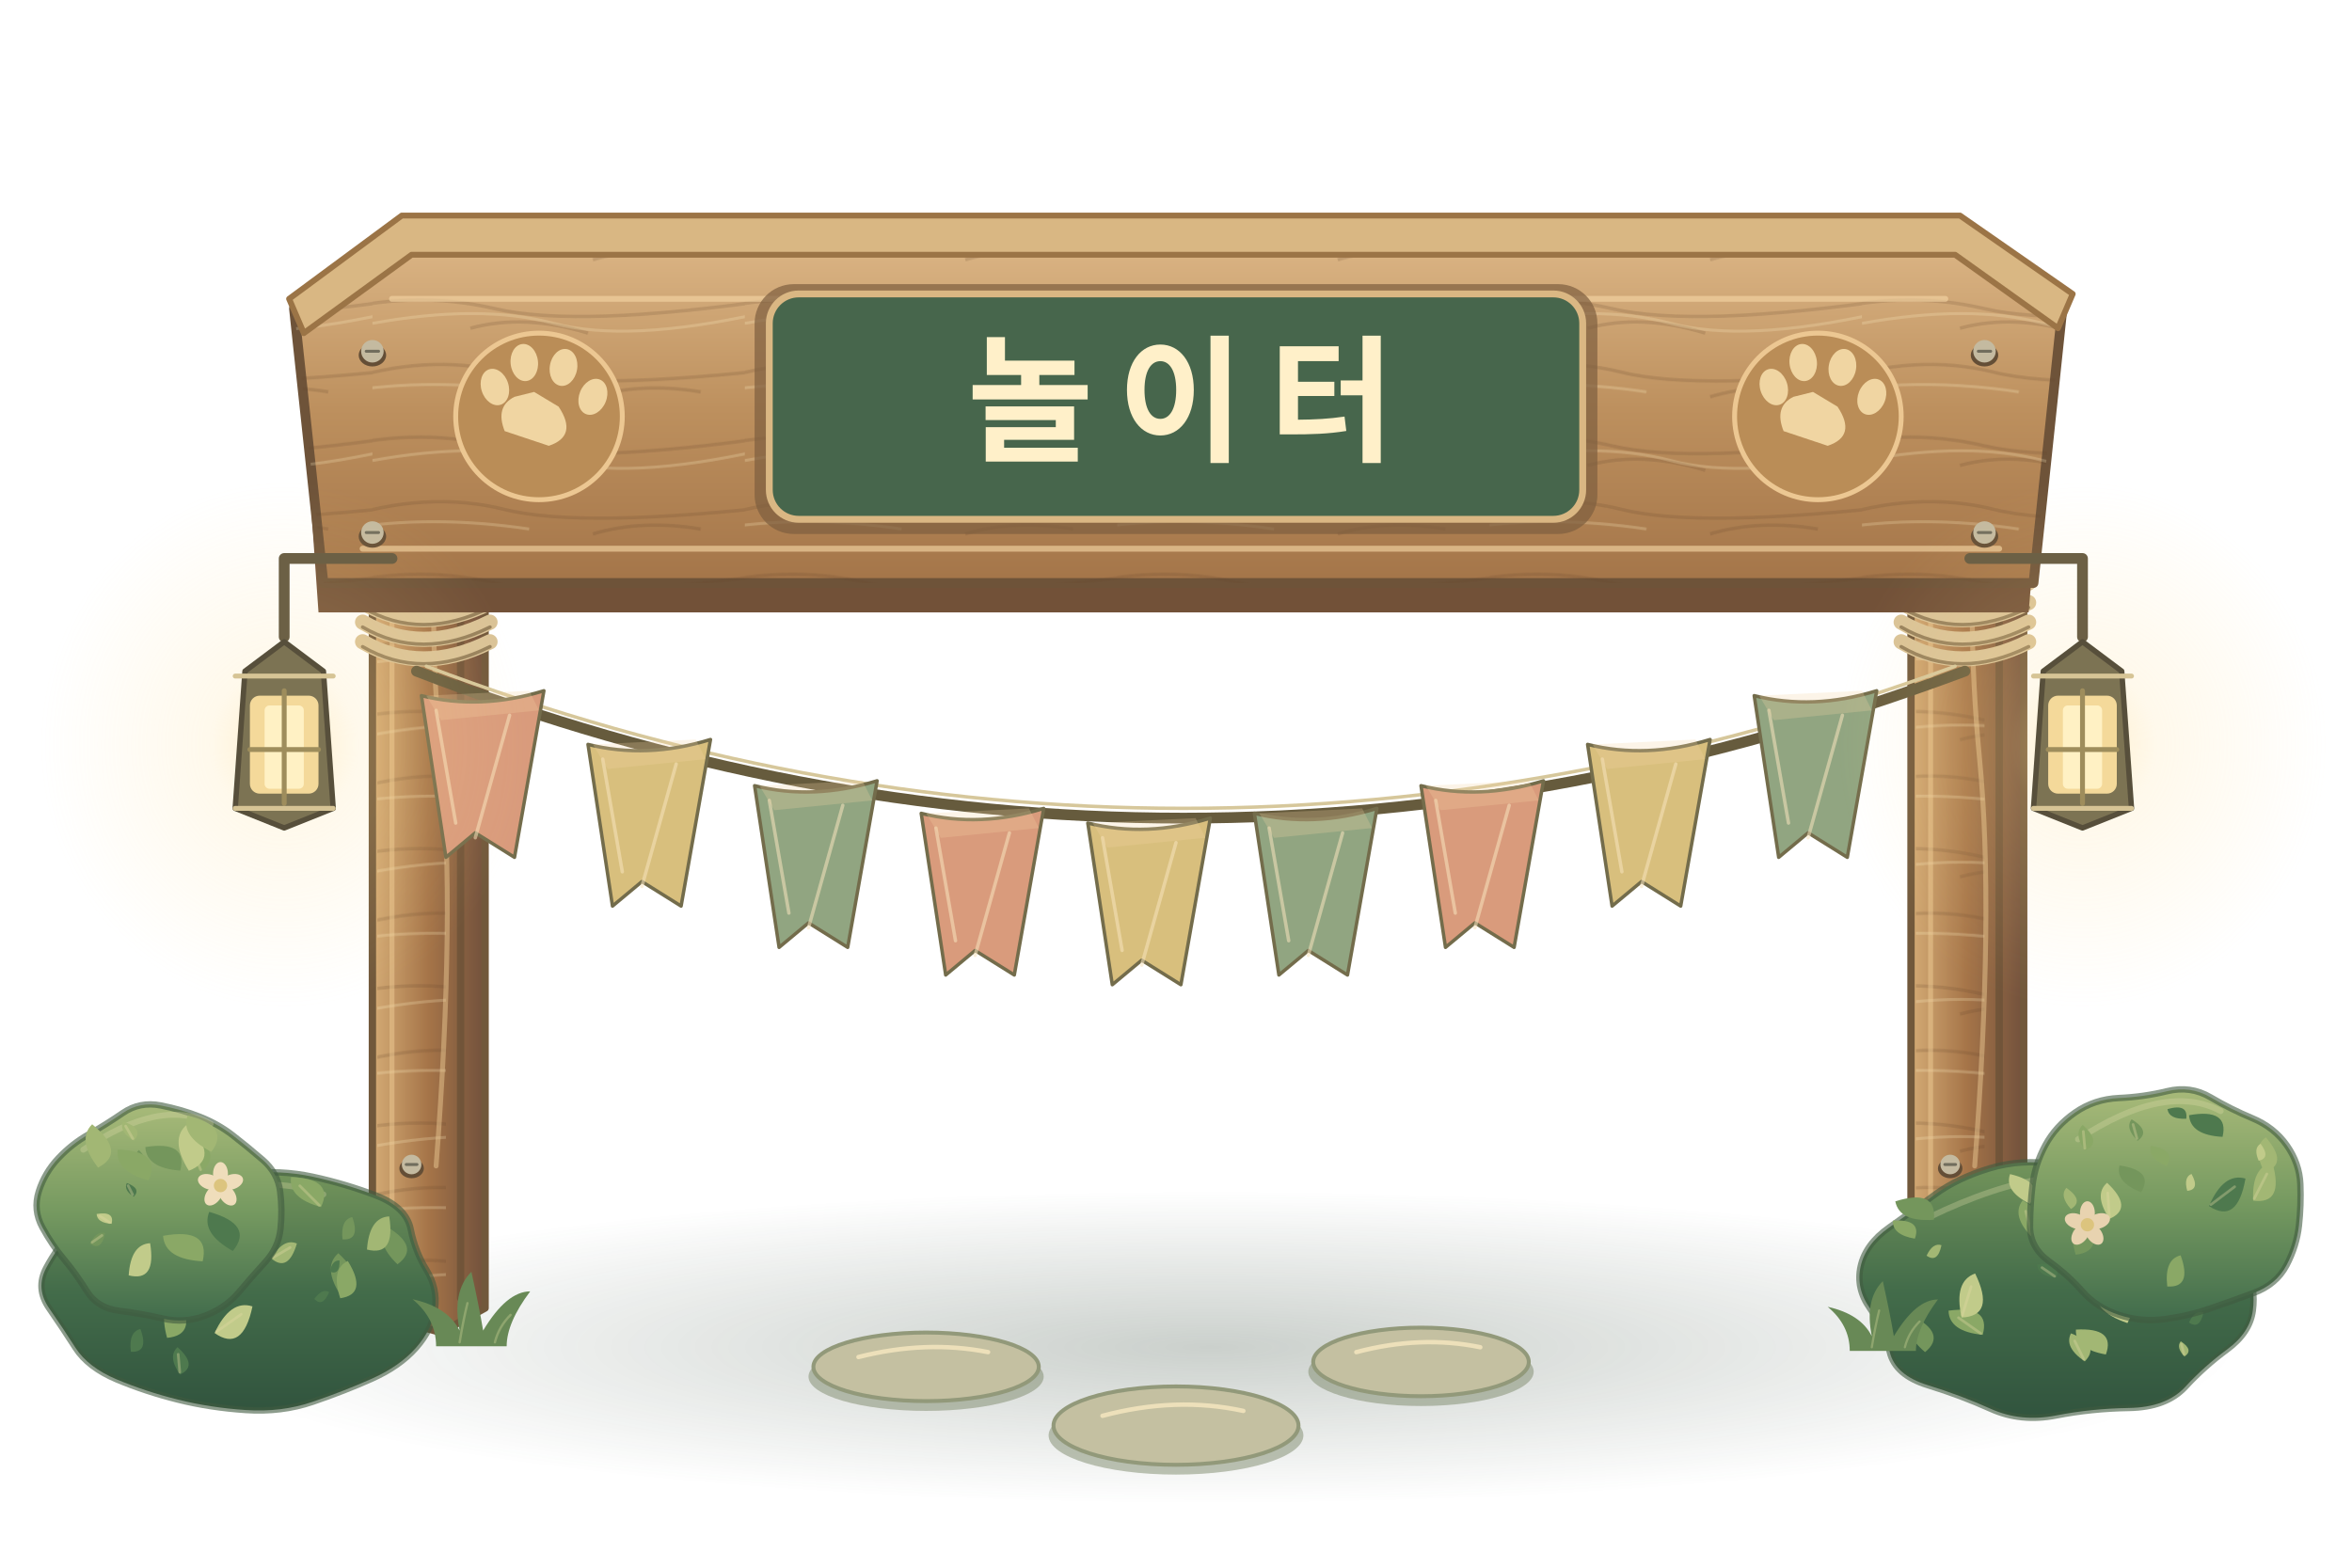
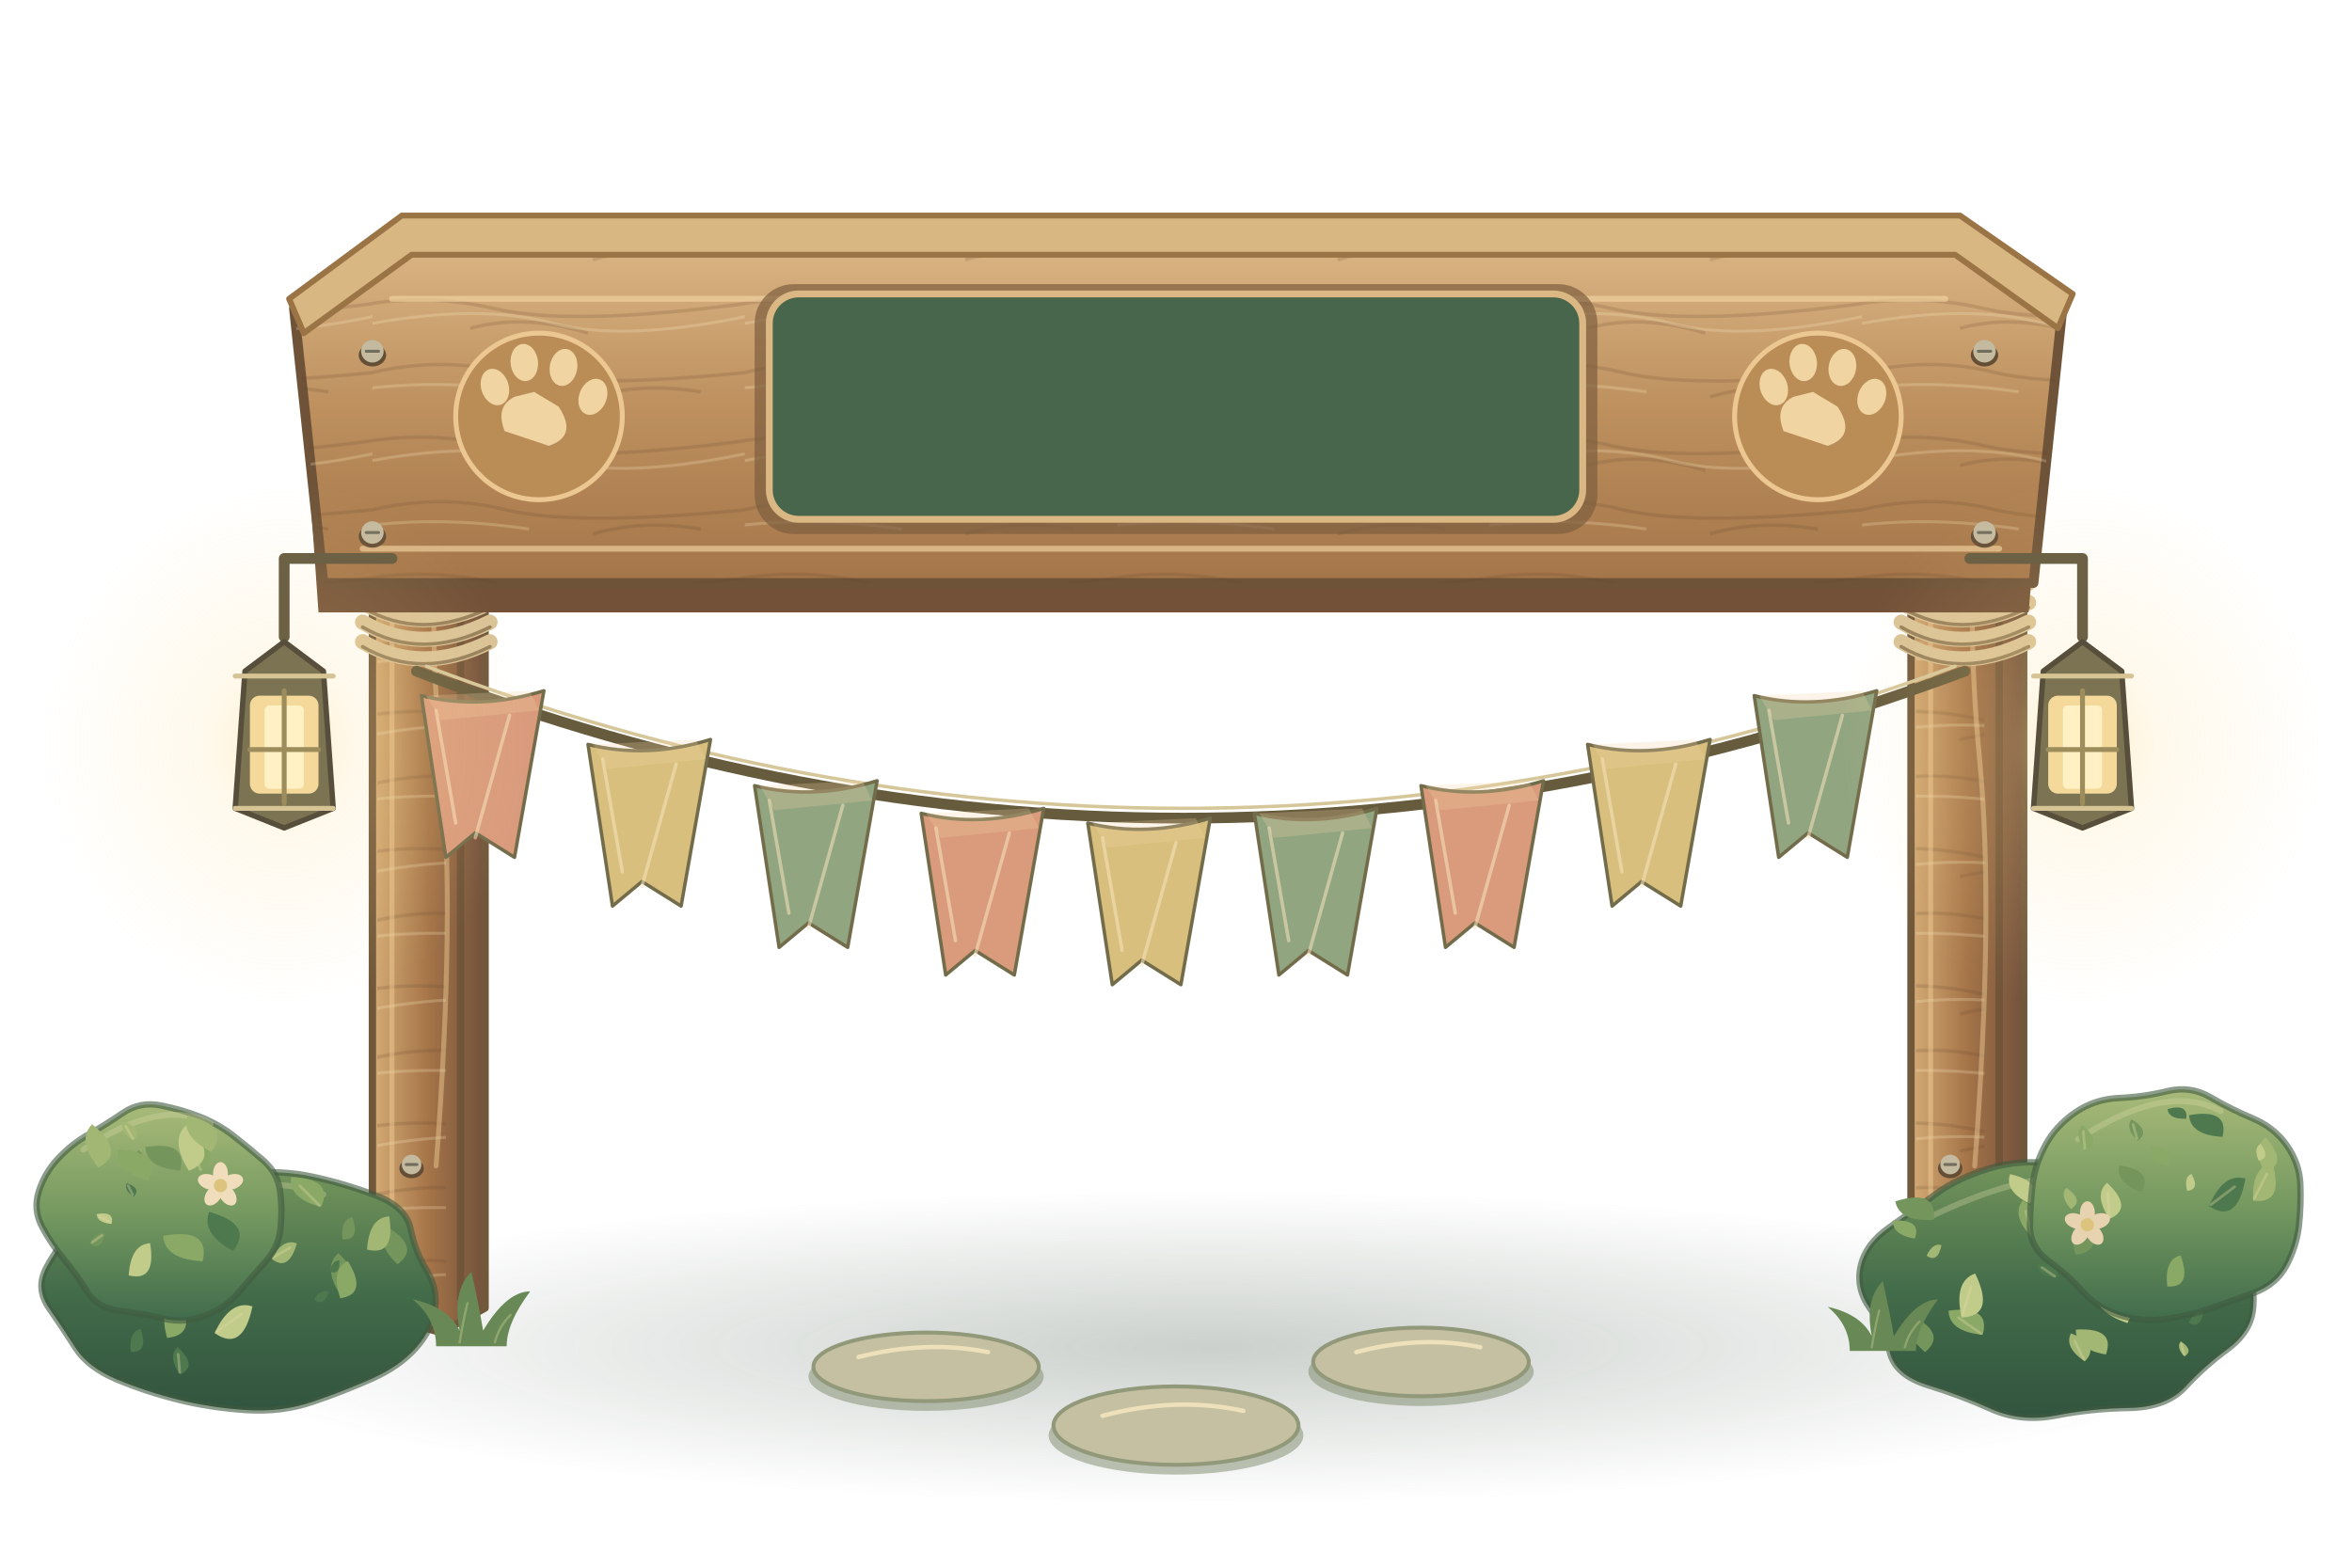
<svg xmlns="http://www.w3.org/2000/svg" width="480" height="320" viewBox="0 0 480 320" role="img" aria-labelledby="title">
  <defs>
    <linearGradient id="bark" x2="100%" y2="0%">
      <stop offset="0" stop-color="#d4ab75" />
      <stop offset="0.5" stop-color="#a57448" />
      <stop offset="1" stop-color="#72513c" />
    </linearGradient>
    <linearGradient id="wood" x2="0%" y2="100%">
      <stop offset="0" stop-color="#dcb686" />
      <stop offset="0.5" stop-color="#bd905e" />
      <stop offset="1" stop-color="#a47549" />
    </linearGradient>
    <linearGradient id="woodTop" x2="100%" y2="100%">
      <stop offset="0" stop-color="#ebd0a4" />
      <stop offset="1" stop-color="#c49b69" />
    </linearGradient>
    <linearGradient id="woodSide" x2="100%" y2="100%">
      <stop offset="0" stop-color="#ab8053" />
      <stop offset="1" stop-color="#79583d" />
    </linearGradient>
    <linearGradient id="leaf" x2="0%" y2="100%">
      <stop offset="0" stop-color="#a8ba79" />
      <stop offset="0.5" stop-color="#759960" />
      <stop offset="1" stop-color="#416c4c" />
    </linearGradient>
    <linearGradient id="leafDark" x2="0%" y2="100%">
      <stop offset="0" stop-color="#73945b" />
      <stop offset="0.5" stop-color="#436c4a" />
      <stop offset="1" stop-color="#31543e" />
    </linearGradient>
    <linearGradient id="leafLight" x2="0%" y2="100%">
      <stop offset="0" stop-color="#c5cd8b" />
      <stop offset="0.5" stop-color="#92ac69" />
      <stop offset="1" stop-color="#628753" />
    </linearGradient>
    <radialGradient id="shadow">
      <stop stop-color="#263c2b" stop-opacity=".24" />
      <stop offset="1" stop-color="#263c2b" stop-opacity="0" />
    </radialGradient>
    <radialGradient id="lampGlow">
      <stop stop-color="#ffdd92" stop-opacity=".48" />
      <stop offset=".3" stop-color="#ffdd92" stop-opacity=".18" />
      <stop offset="1" stop-color="#ffdd92" stop-opacity="0" />
    </radialGradient>
    <pattern id="grain" width="76" height="28" patternUnits="userSpaceOnUse">
      <path d="M-10 8Q8 3 25 7T83 5M-7 22Q11 16 27 20T86 19M20 11Q31 8 44 12M45 25Q55 22 67 24" fill="none" stroke="#65472f" stroke-opacity=".19" stroke-width=".7" />
      <path d="M0 10Q22 6 37 10T79 8M-6 24Q12 21 32 24" fill="none" stroke="#fff0c4" stroke-opacity=".23" stroke-width=".6" />
    </pattern>
  </defs>
  <g stroke-linejoin="round" stroke-linecap="round">
    <ellipse cx="247" cy="275" rx="213" ry="32" fill="url(#shadow)" />
    <path d="M76 63L92 59 99 65V267L90 272 76 268Z" fill="url(#bark)" stroke="#71583b" stroke-width="1.5" />
    <rect x="77" y="65" width="14" height="198" rx="0" fill="url(#grain)" />
    <path d="M80 74v175M90 97q-3 27 0 58t-1 83" fill="none" stroke="#f2d19a" stroke-width="1" stroke-linecap="round" stroke-linejoin="round" opacity=".45" />
    <path d="M94 67v198" fill="none" stroke="#624d34" stroke-width="1.5" stroke-linecap="round" stroke-linejoin="round" opacity=".6" />
    <path d="M74 115q12 7 26 0" fill="none" stroke="#dac397" stroke-width="3.1" stroke-linecap="round" stroke-linejoin="round" />
    <path d="M74 116q12 7 26 0" fill="none" stroke="#97815c" stroke-width="0.7" stroke-linecap="round" stroke-linejoin="round" />
    <path d="M74 119q12 7 26 0" fill="none" stroke="#dac397" stroke-width="3.1" stroke-linecap="round" stroke-linejoin="round" />
    <path d="M74 120q12 7 26 0" fill="none" stroke="#97815c" stroke-width="0.7" stroke-linecap="round" stroke-linejoin="round" />
    <path d="M74 123q12 7 26 0" fill="none" stroke="#dac397" stroke-width="3.1" stroke-linecap="round" stroke-linejoin="round" />
    <path d="M74 124q12 7 26 0" fill="none" stroke="#97815c" stroke-width="0.7" stroke-linecap="round" stroke-linejoin="round" />
    <path d="M74 127q12 7 26 0" fill="none" stroke="#dac397" stroke-width="3.1" stroke-linecap="round" stroke-linejoin="round" />
    <path d="M74 128q12 7 26 0" fill="none" stroke="#97815c" stroke-width="0.7" stroke-linecap="round" stroke-linejoin="round" />
    <path d="M74 131q12 7 26 0" fill="none" stroke="#dac397" stroke-width="3.1" stroke-linecap="round" stroke-linejoin="round" />
    <path d="M74 132q12 7 26 0" fill="none" stroke="#97815c" stroke-width="0.7" stroke-linecap="round" stroke-linejoin="round" />
    <ellipse cx="84" cy="86.5" rx="2.5" ry="2" fill="#644e36" />
    <ellipse cx="84" cy="85.7" rx="2" ry="2" fill="#c4baa0" />
    <path d="M82.9 85.7h2.2" fill="none" stroke="#716d5d" stroke-width="0.6" stroke-linecap="round" stroke-linejoin="round" />
    <ellipse cx="84" cy="238.5" rx="2.5" ry="2" fill="#644e36" />
    <ellipse cx="84" cy="237.7" rx="2" ry="2" fill="#c4baa0" />
    <path d="M82.9 237.7h2.2" fill="none" stroke="#716d5d" stroke-width="0.6" stroke-linecap="round" stroke-linejoin="round" />
    <path d="M390 63L406 59 413 65V267L404 272 390 268Z" fill="url(#bark)" stroke="#71583b" stroke-width="1.5" />
    <rect x="391" y="65" width="14" height="198" rx="0" fill="url(#grain)" />
    <path d="M394 74v175M404 97q-3 27 0 58t-1 83" fill="none" stroke="#f2d19a" stroke-width="1" stroke-linecap="round" stroke-linejoin="round" opacity=".45" />
    <path d="M408 67v198" fill="none" stroke="#624d34" stroke-width="1.5" stroke-linecap="round" stroke-linejoin="round" opacity=".6" />
    <path d="M388 115q12 7 26 0" fill="none" stroke="#dac397" stroke-width="3.1" stroke-linecap="round" stroke-linejoin="round" />
    <path d="M388 116q12 7 26 0" fill="none" stroke="#97815c" stroke-width="0.7" stroke-linecap="round" stroke-linejoin="round" />
    <path d="M388 119q12 7 26 0" fill="none" stroke="#dac397" stroke-width="3.1" stroke-linecap="round" stroke-linejoin="round" />
    <path d="M388 120q12 7 26 0" fill="none" stroke="#97815c" stroke-width="0.7" stroke-linecap="round" stroke-linejoin="round" />
    <path d="M388 123q12 7 26 0" fill="none" stroke="#dac397" stroke-width="3.1" stroke-linecap="round" stroke-linejoin="round" />
    <path d="M388 124q12 7 26 0" fill="none" stroke="#97815c" stroke-width="0.7" stroke-linecap="round" stroke-linejoin="round" />
    <path d="M388 127q12 7 26 0" fill="none" stroke="#dac397" stroke-width="3.1" stroke-linecap="round" stroke-linejoin="round" />
    <path d="M388 128q12 7 26 0" fill="none" stroke="#97815c" stroke-width="0.7" stroke-linecap="round" stroke-linejoin="round" />
    <path d="M388 131q12 7 26 0" fill="none" stroke="#dac397" stroke-width="3.1" stroke-linecap="round" stroke-linejoin="round" />
    <path d="M388 132q12 7 26 0" fill="none" stroke="#97815c" stroke-width="0.7" stroke-linecap="round" stroke-linejoin="round" />
    <ellipse cx="398" cy="86.5" rx="2.5" ry="2" fill="#644e36" />
    <ellipse cx="398" cy="85.7" rx="2" ry="2" fill="#c4baa0" />
    <path d="M396.9 85.7h2.2" fill="none" stroke="#716d5d" stroke-width="0.6" stroke-linecap="round" stroke-linejoin="round" />
    <ellipse cx="398" cy="238.5" rx="2.5" ry="2" fill="#644e36" />
    <ellipse cx="398" cy="237.7" rx="2" ry="2" fill="#c4baa0" />
    <path d="M396.9 237.7h2.2" fill="none" stroke="#716d5d" stroke-width="0.6" stroke-linecap="round" stroke-linejoin="round" />
    <path d="M61 68L83 53 398 53 419 66 414 125 65 125Z" fill="#725138" />
    <path d="M60 63L84 48 399 48 421 62 415 119 66 119Z" fill="url(#wood)" stroke="#6e5339" stroke-width="2" />
    <path d="M60 63L84 48 399 48 421 62 415 119 66 119Z" fill="url(#grain)" />
    <path d="M59 61L82 44 400 44 423 60 420 67 399 52 84 52 62 68Z" fill="#d9b783" stroke="#9b7446" stroke-width="1.2" />
    <path d="M74 112h334M80 61h317" fill="none" stroke="#f2d3a1" stroke-width="1.2" stroke-linecap="round" stroke-linejoin="round" opacity=".65" />
    <rect x="154" y="58" width="172" height="51" rx="8" fill="#7d5e3e" opacity=".7" />
    <rect x="157" y="60" width="166" height="46" rx="6" fill="#47664c" stroke="#dab783" stroke-width="1.4" />
-     <text x="241" y="92" text-anchor="middle" font-family="Malgun Gothic,Apple SD Gothic Neo,sans-serif" font-size="28" font-weight="700" letter-spacing="5" fill="#fff0c9">놀이터</text>
    <ellipse cx="110" cy="85" rx="17" ry="17" fill="#ba8d57" stroke="#ecc792" stroke-width="1" />
    <path d="M103 88q-2-5 2-7l4-1 5 3q4 6-2 8Z" fill="#f0d5a2" />
    <ellipse cx="101" cy="79" rx="2.8" ry="3.8" fill="#f0d5a2" transform="rotate(-18 101 79)" />
    <ellipse cx="107" cy="74" rx="2.8" ry="3.8" fill="#f0d5a2" transform="rotate(-6 107 74)" />
    <ellipse cx="115" cy="75" rx="2.8" ry="3.8" fill="#f0d5a2" transform="rotate(10 115 75)" />
    <ellipse cx="121" cy="81" rx="2.8" ry="3.8" fill="#f0d5a2" transform="rotate(22 121 81)" />
    <ellipse cx="371" cy="85" rx="17" ry="17" fill="#ba8d57" stroke="#ecc792" stroke-width="1" />
    <path d="M364 88q-2-5 2-7l4-1 5 3q4 6-2 8Z" fill="#f0d5a2" />
    <ellipse cx="362" cy="79" rx="2.8" ry="3.8" fill="#f0d5a2" transform="rotate(-18 362 79)" />
    <ellipse cx="368" cy="74" rx="2.8" ry="3.8" fill="#f0d5a2" transform="rotate(-6 368 74)" />
    <ellipse cx="376" cy="75" rx="2.8" ry="3.8" fill="#f0d5a2" transform="rotate(10 376 75)" />
    <ellipse cx="382" cy="81" rx="2.8" ry="3.8" fill="#f0d5a2" transform="rotate(22 382 81)" />
    <ellipse cx="76" cy="72.5" rx="2.8" ry="2.3" fill="#644e36" />
    <ellipse cx="76" cy="71.7" rx="2.3" ry="2.3" fill="#c4baa0" />
    <path d="M74.735 71.7h2.53" fill="none" stroke="#716d5d" stroke-width="0.6" stroke-linecap="round" stroke-linejoin="round" />
    <ellipse cx="405" cy="72.5" rx="2.8" ry="2.3" fill="#644e36" />
    <ellipse cx="405" cy="71.7" rx="2.3" ry="2.3" fill="#c4baa0" />
    <path d="M403.735 71.7h2.53" fill="none" stroke="#716d5d" stroke-width="0.6" stroke-linecap="round" stroke-linejoin="round" />
    <ellipse cx="76" cy="109.5" rx="2.8" ry="2.3" fill="#644e36" />
    <ellipse cx="76" cy="108.7" rx="2.3" ry="2.3" fill="#c4baa0" />
    <path d="M74.735 108.7h2.53" fill="none" stroke="#716d5d" stroke-width="0.6" stroke-linecap="round" stroke-linejoin="round" />
    <ellipse cx="405" cy="109.5" rx="2.8" ry="2.3" fill="#644e36" />
    <ellipse cx="405" cy="108.7" rx="2.3" ry="2.3" fill="#c4baa0" />
    <path d="M403.735 108.7h2.53" fill="none" stroke="#716d5d" stroke-width="0.6" stroke-linecap="round" stroke-linejoin="round" />
    <path d="M85 137Q240 197 401 137" fill="none" stroke="#665b3d" stroke-width="2.2" stroke-linecap="round" stroke-linejoin="round" />
    <path d="M87 136Q240 194 399 136" fill="none" stroke="#d6c79b" stroke-width="0.7" stroke-linecap="round" stroke-linejoin="round" />
    <path d="M86 142q12 3 25-1l-6 34-8-5-6 5Z" fill="#d99b7c" stroke="#736c4b" stroke-width=".7" />
    <path d="M89 145l4 23m4 3 7-25" fill="none" stroke="#f7e4bd" stroke-width="0.7" stroke-linecap="round" stroke-linejoin="round" opacity=".55" />
    <path d="M87 142l3 5 20-2-2-4Z" fill="#f5d5a4" opacity=".25" />
    <path d="M120 151.95q12 3 25-1l-6 34-8-5-6 5Z" fill="#d8bf7d" stroke="#736c4b" stroke-width=".7" />
    <path d="M123 154.95l4 23m4 3 7-25" fill="none" stroke="#f7e4bd" stroke-width="0.7" stroke-linecap="round" stroke-linejoin="round" opacity=".55" />
    <path d="M121 151.95l3 5 20-2-2-4Z" fill="#f5d5a4" opacity=".25" />
    <path d="M154 160.38q12 3 25-1l-6 34-8-5-6 5Z" fill="#91a581" stroke="#736c4b" stroke-width=".7" />
    <path d="M157 163.38l4 23m4 3 7-25" fill="none" stroke="#f7e4bd" stroke-width="0.7" stroke-linecap="round" stroke-linejoin="round" opacity=".55" />
    <path d="M155 160.38l3 5 20-2-2-4Z" fill="#f5d5a4" opacity=".25" />
    <path d="M188 166.02q12 3 25-1l-6 34-8-5-6 5Z" fill="#d99b7c" stroke="#736c4b" stroke-width=".7" />
    <path d="M191 169.02l4 23m4 3 7-25" fill="none" stroke="#f7e4bd" stroke-width="0.7" stroke-linecap="round" stroke-linejoin="round" opacity=".55" />
    <path d="M189 166.02l3 5 20-2-2-4Z" fill="#f5d5a4" opacity=".25" />
    <path d="M222 168q12 3 25-1l-6 34-8-5-6 5Z" fill="#d8bf7d" stroke="#736c4b" stroke-width=".7" />
    <path d="M225 171l4 23m4 3 7-25" fill="none" stroke="#f7e4bd" stroke-width="0.7" stroke-linecap="round" stroke-linejoin="round" opacity=".55" />
    <path d="M223 168l3 5 20-2-2-4Z" fill="#f5d5a4" opacity=".25" />
    <path d="M256 166.02q12 3 25-1l-6 34-8-5-6 5Z" fill="#91a581" stroke="#736c4b" stroke-width=".7" />
    <path d="M259 169.02l4 23m4 3 7-25" fill="none" stroke="#f7e4bd" stroke-width="0.7" stroke-linecap="round" stroke-linejoin="round" opacity=".55" />
    <path d="M257 166.02l3 5 20-2-2-4Z" fill="#f5d5a4" opacity=".25" />
    <path d="M290 160.38q12 3 25-1l-6 34-8-5-6 5Z" fill="#d99b7c" stroke="#736c4b" stroke-width=".7" />
    <path d="M293 163.38l4 23m4 3 7-25" fill="none" stroke="#f7e4bd" stroke-width="0.7" stroke-linecap="round" stroke-linejoin="round" opacity=".55" />
    <path d="M291 160.38l3 5 20-2-2-4Z" fill="#f5d5a4" opacity=".25" />
    <path d="M324 151.95q12 3 25-1l-6 34-8-5-6 5Z" fill="#d8bf7d" stroke="#736c4b" stroke-width=".7" />
    <path d="M327 154.95l4 23m4 3 7-25" fill="none" stroke="#f7e4bd" stroke-width="0.7" stroke-linecap="round" stroke-linejoin="round" opacity=".55" />
    <path d="M325 151.95l3 5 20-2-2-4Z" fill="#f5d5a4" opacity=".25" />
    <path d="M358 142q12 3 25-1l-6 34-8-5-6 5Z" fill="#91a581" stroke="#736c4b" stroke-width=".7" />
    <path d="M361 145l4 23m4 3 7-25" fill="none" stroke="#f7e4bd" stroke-width="0.7" stroke-linecap="round" stroke-linejoin="round" opacity=".55" />
    <path d="M359 142l3 5 20-2-2-4Z" fill="#f5d5a4" opacity=".25" />
    <ellipse cx="58" cy="152" rx="50" ry="54" fill="url(#lampGlow)" />
    <path d="M80 114H58v16" fill="none" stroke="#6c6045" stroke-width="2.2" stroke-linecap="round" stroke-linejoin="round" />
    <path d="M50 137l8-6 8 6 2 28-10 4-10-4Z" fill="#7c7353" stroke="#574f3b" stroke-width="1.1" />
    <rect x="51" y="142" width="14" height="20" rx="2" fill="#f4d99a" />
    <rect x="54" y="144" width="8" height="17" rx="1" fill="#fff1c4" />
    <path d="M58 141v23M51 153h14" fill="none" stroke="#9e8d5c" stroke-width="1" stroke-linecap="round" stroke-linejoin="round" />
    <path d="M48 138h20M48 165h20" fill="none" stroke="#d6c495" stroke-width="1" stroke-linecap="round" stroke-linejoin="round" />
    <ellipse cx="425" cy="152" rx="50" ry="54" fill="url(#lampGlow)" />
    <path d="M402 114H425v16" fill="none" stroke="#6c6045" stroke-width="2.2" stroke-linecap="round" stroke-linejoin="round" />
    <path d="M417 137l8-6 8 6 2 28-10 4-10-4Z" fill="#7c7353" stroke="#574f3b" stroke-width="1.1" />
    <rect x="418" y="142" width="14" height="20" rx="2" fill="#f4d99a" />
    <rect x="421" y="144" width="8" height="17" rx="1" fill="#fff1c4" />
    <path d="M425 141v23M418 153h14" fill="none" stroke="#9e8d5c" stroke-width="1" stroke-linecap="round" stroke-linejoin="round" />
    <path d="M415 138h20M415 165h20" fill="none" stroke="#d6c495" stroke-width="1" stroke-linecap="round" stroke-linejoin="round" />
    <path d="M87.03 259.21Q89.35 263 88.78 267.18Q88.22 271.35 84.89 275.12Q81.56 278.89 75.87 281.43Q70.18 283.97 63.81 286.14Q57.44 288.32 50.14 287.82Q42.85 287.33 36.3 285.69Q29.75 284.05 23.87 281.59Q17.98 279.12 15.41 275.12Q12.85 271.11 10.04 267.06Q7.22 263 9.43 258.81Q11.64 254.62 15.12 250.91Q18.59 247.19 23.85 244.24Q29.11 241.29 36.24 240.86Q43.37 240.43 50.25 239.59Q57.13 238.75 63.84 240.2Q70.54 241.65 76.74 244.03Q82.93 246.42 83.82 250.92Q84.71 255.42 87.03 259.21Z" fill="url(#leafDark)" stroke="#405b40" stroke-opacity=".6" stroke-width="1.3" />
    <path d="M24.4 249.56Q50 237.8 66 243.8" fill="none" stroke="#e1dfac" stroke-width="1.2" stroke-linecap="round" stroke-linejoin="round" opacity=".3" />
    <g transform="translate(33.92 266.86) rotate(44.5)">
      <path d="M0 0Q-2.596-4.543 0-6.49Q4.543-1.623 0 0" fill="#c1cb8a" />
      <path d="M0-.5v-4.219" fill="none" stroke="#e1d9a4" stroke-width="0.55" stroke-linecap="round" stroke-linejoin="round" opacity=".35" />
    </g>
    <g transform="translate(25.13 250.69) rotate(-38.05)">
      <path d="M0 0Q-2.94-5.145 0-7.35Q5.145-1.837 0 0" fill="#a2b774" />
    </g>
    <g transform="translate(69.64 264.58) rotate(-3.86)">
      <path d="M0 0Q-3.516-6.153 0-8.79Q6.153-2.197 0 0" fill="#74965c" />
    </g>
    <g transform="translate(27.29 249.52) rotate(58.77)">
      <path d="M0 0Q-1.984-3.472 0-4.96Q3.472-1.24 0 0" fill="#8aa866" />
      <path d="M0-.5v-3.224" fill="none" stroke="#e1d9a4" stroke-width="0.55" stroke-linecap="round" stroke-linejoin="round" opacity=".35" />
    </g>
    <g transform="translate(64.14 265.16) rotate(64.62)">
      <path d="M0 0Q-1.34-2.345 0-3.35Q2.345-0.838 0 0" fill="#4e794e" />
    </g>
    <g transform="translate(39.98 262.71) rotate(-13.96)">
      <path d="M0 0Q-2.828-4.949 0-7.07Q4.949-1.768 0 0" fill="#c1cb8a" />
    </g>
    <g transform="translate(55.39 256.9) rotate(59.43)">
      <path d="M0 0Q-2.416-4.228 0-6.04Q4.228-1.51 0 0" fill="#a2b774" />
      <path d="M0-.5v-3.926" fill="none" stroke="#e1d9a4" stroke-width="0.55" stroke-linecap="round" stroke-linejoin="round" opacity=".35" />
    </g>
    <g transform="translate(81.11 258.07) rotate(-16.18)">
      <path d="M0 0Q-3.22-5.635 0-8.05Q5.635-2.013 0 0" fill="#74965c" />
    </g>
    <g transform="translate(34.1 273.09) rotate(14.21)">
      <path d="M0 0Q-3.528-6.174 0-8.82Q6.174-2.205 0 0" fill="#8aa866" />
    </g>
    <g transform="translate(36.73 280.57) rotate(-5.09)">
      <path d="M0 0Q-2.24-3.92 0-5.6Q3.92-1.4 0 0" fill="#4e794e" />
      <path d="M0-.5v-3.64" fill="none" stroke="#e1d9a4" stroke-width="0.55" stroke-linecap="round" stroke-linejoin="round" opacity=".35" />
    </g>
    <g transform="translate(32.76 247.26) rotate(-49.62)">
      <path d="M0 0Q-2.488-4.354 0-6.22Q4.354-1.555 0 0" fill="#c1cb8a" />
    </g>
    <g transform="translate(74.89 255.06) rotate(33.86)">
      <path d="M0 0Q-3.26-5.705 0-8.15Q5.705-2.038 0 0" fill="#a2b774" />
    </g>
    <g transform="translate(22.15 253.01) rotate(6.41)">
      <path d="M0 0Q-3.328-5.824 0-8.32Q5.824-2.08 0 0" fill="#74965c" />
      <path d="M0-.5v-5.408" fill="none" stroke="#e1d9a4" stroke-width="0.55" stroke-linecap="round" stroke-linejoin="round" opacity=".35" />
    </g>
    <g transform="translate(69.44 265) rotate(11.46)">
      <path d="M0 0Q-3.104-5.432 0-7.76Q5.432-1.94 0 0" fill="#8aa866" />
    </g>
    <g transform="translate(26.71 275.93) rotate(22.63)">
      <path d="M0 0Q-2.02-3.535 0-5.05Q3.535-1.262 0 0" fill="#4e794e" />
    </g>
    <g transform="translate(43.79 272.1) rotate(54.91)">
      <path d="M0 0Q-3.78-6.615 0-9.45Q6.615-2.362 0 0" fill="#c1cb8a" />
      <path d="M0-.5v-6.143" fill="none" stroke="#e1d9a4" stroke-width="0.55" stroke-linecap="round" stroke-linejoin="round" opacity=".35" />
    </g>
    <g transform="translate(37.21 256.66) rotate(11.79)">
      <path d="M0 0Q-3.196-5.593 0-7.99Q5.593-1.998 0 0" fill="#a2b774" />
    </g>
    <g transform="translate(69.9 252.98) rotate(23.67)">
      <path d="M0 0Q-1.992-3.486 0-4.98Q3.486-1.245 0 0" fill="#74965c" />
    </g>
    <g transform="translate(65.51 246.39) rotate(-44.91)">
      <path d="M0 0Q-3.46-6.055 0-8.65Q6.055-2.163 0 0" fill="#8aa866" />
      <path d="M0-.5v-5.623" fill="none" stroke="#e1d9a4" stroke-width="0.55" stroke-linecap="round" stroke-linejoin="round" opacity=".35" />
    </g>
    <g transform="translate(67.31 259.58) rotate(40.86)">
      <path d="M0 0Q-1.208-2.114 0-3.02Q2.114-0.755 0 0" fill="#4e794e" />
    </g>
    <g transform="translate(35.45 253.57) rotate(-36.02)">
      <path d="M0 0Q-2.832-4.956 0-7.08Q4.956-1.77 0 0" fill="#c1cb8a" />
    </g>
    <path d="M458.52 258.77Q460.37 263 459.76 267.52Q459.16 272.04 454.5 275.46Q449.85 278.88 445.98 283.08Q442.11 287.28 434.47 287.4Q426.82 287.52 419.61 288.93Q412.4 290.34 406.27 287.57Q400.14 284.81 393.45 282.75Q386.76 280.69 385.66 275.94Q384.57 271.18 381.64 267.09Q378.72 263 379.73 258.47Q380.74 253.94 385.52 250.57Q390.3 247.2 394.89 243.83Q399.48 240.46 406.06 238.48Q412.63 236.5 419.67 237.68Q426.71 238.86 434.11 239.12Q441.5 239.38 446.78 242.66Q452.07 245.93 454.37 250.24Q456.67 254.54 458.52 258.77Z" fill="url(#leafDark)" stroke="#405b40" stroke-opacity=".6" stroke-width="1.3" />
    <path d="M393.76 248.44Q420 235.7 436.4 242.2" fill="none" stroke="#e1dfac" stroke-width="1.2" stroke-linecap="round" stroke-linejoin="round" opacity=".3" />
    <g transform="translate(403.41 266.89) rotate(-32.56)">
      <path d="M0 0Q-1.284-2.247 0-3.21Q2.247-0.802 0 0" fill="#c1cb8a" />
      <path d="M0-.5v-2.087" fill="none" stroke="#e1d9a4" stroke-width="0.55" stroke-linecap="round" stroke-linejoin="round" opacity=".35" />
    </g>
    <g transform="translate(433.14 260.13) rotate(-27.96)">
      <path d="M0 0Q-2.216-3.878 0-5.54Q3.878-1.385 0 0" fill="#a2b774" />
    </g>
    <g transform="translate(394.67 248.97) rotate(-64.58)">
      <path d="M0 0Q-3.488-6.104 0-8.72Q6.104-2.18 0 0" fill="#74965c" />
    </g>
    <g transform="translate(404.63 272.47) rotate(-54.71)">
      <path d="M0 0Q-3.416-5.978 0-8.54Q5.978-2.135 0 0" fill="#8aa866" />
      <path d="M0-.5v-5.551" fill="none" stroke="#e1d9a4" stroke-width="0.55" stroke-linecap="round" stroke-linejoin="round" opacity=".35" />
    </g>
    <g transform="translate(416.93 250.63) rotate(32.72)">
      <path d="M0 0Q-2.14-3.745 0-5.35Q3.745-1.337 0 0" fill="#4e794e" />
    </g>
    <g transform="translate(434.17 270.07) rotate(-41.41)">
      <path d="M0 0Q-3.868-6.769 0-9.67Q6.769-2.417 0 0" fill="#c1cb8a" />
    </g>
    <g transform="translate(445.81 276.89) rotate(-13.65)">
      <path d="M0 0Q-1.276-2.233 0-3.19Q2.233-0.797 0 0" fill="#a2b774" />
      <path d="M0-.5v-2.074" fill="none" stroke="#e1d9a4" stroke-width="0.55" stroke-linecap="round" stroke-linejoin="round" opacity=".35" />
    </g>
    <g transform="translate(439.22 249.89) rotate(-54.36)">
      <path d="M0 0Q-1.72-3.01 0-4.3Q3.01-1.075 0 0" fill="#74965c" />
    </g>
    <g transform="translate(433.5 261.07) rotate(33.74)">
      <path d="M0 0Q-1.764-3.087 0-4.41Q3.087-1.103 0 0" fill="#8aa866" />
    </g>
    <g transform="translate(419.71 260.79) rotate(-55.57)">
      <path d="M0 0Q-1.912-3.346 0-4.78Q3.346-1.195 0 0" fill="#4e794e" />
      <path d="M0-.5v-3.107" fill="none" stroke="#e1d9a4" stroke-width="0.55" stroke-linecap="round" stroke-linejoin="round" opacity=".35" />
    </g>
    <g transform="translate(414.27 245.74) rotate(-33.72)">
      <path d="M0 0Q-2.924-5.117 0-7.31Q5.117-1.827 0 0" fill="#c1cb8a" />
    </g>
    <g transform="translate(393.18 256.31) rotate(54.85)">
      <path d="M0 0Q-1.488-2.604 0-3.72Q2.604-0.93 0 0" fill="#a2b774" />
    </g>
    <g transform="translate(441.09 248.66) rotate(-64.04)">
      <path d="M0 0Q-3.652-6.391 0-9.13Q6.391-2.283 0 0" fill="#74965c" />
      <path d="M0-.5v-5.935" fill="none" stroke="#e1d9a4" stroke-width="0.55" stroke-linecap="round" stroke-linejoin="round" opacity=".35" />
    </g>
    <g transform="translate(390.79 252.84) rotate(-50.61)">
      <path d="M0 0Q-2.32-4.06 0-5.8Q4.06-1.45 0 0" fill="#8aa866" />
    </g>
    <g transform="translate(432.14 262.73) rotate(35.2)">
      <path d="M0 0Q-3.028-5.299 0-7.57Q5.299-1.893 0 0" fill="#4e794e" />
    </g>
    <g transform="translate(400.33 268.94) rotate(17.05)">
      <path d="M0 0Q-3.764-6.587 0-9.41Q6.587-2.353 0 0" fill="#c1cb8a" />
      <path d="M0-.5v-6.117" fill="none" stroke="#e1d9a4" stroke-width="0.55" stroke-linecap="round" stroke-linejoin="round" opacity=".35" />
    </g>
    <g transform="translate(429.77 276.48) rotate(-50.28)">
      <path d="M0 0Q-3.18-5.565 0-7.95Q5.565-1.988 0 0" fill="#a2b774" />
    </g>
    <g transform="translate(392.87 276) rotate(-19.78)">
      <path d="M0 0Q-3.172-5.551 0-7.93Q5.551-1.982 0 0" fill="#74965c" />
    </g>
    <g transform="translate(414.94 252.79) rotate(-15.41)">
      <path d="M0 0Q-3.228-5.649 0-8.07Q5.649-2.018 0 0" fill="#8aa866" />
      <path d="M0-.5v-5.246" fill="none" stroke="#e1d9a4" stroke-width="0.55" stroke-linecap="round" stroke-linejoin="round" opacity=".35" />
    </g>
    <g transform="translate(446.73 269.95) rotate(54.87)">
      <path d="M0 0Q-1.452-2.541 0-3.63Q2.541-0.907 0 0" fill="#4e794e" />
    </g>
    <g transform="translate(438.57 264.27) rotate(-46.61)">
      <path d="M0 0Q-3.904-6.832 0-9.76Q6.832-2.44 0 0" fill="#c1cb8a" />
    </g>
    <g transform="translate(425.47 277.89) rotate(-26.29)">
      <path d="M0 0Q-2.552-4.466 0-6.38Q4.466-1.595 0 0" fill="#a2b774" />
      <path d="M0-.5v-4.147" fill="none" stroke="#e1d9a4" stroke-width="0.55" stroke-linecap="round" stroke-linejoin="round" opacity=".35" />
    </g>
    <path d="M57.17 243.2Q57.65 247 57.25 250.82Q56.86 254.64 54.13 257.62Q51.41 260.59 48.75 263.76Q46.09 266.94 41.87 268.56Q37.65 270.18 33.21 269.14Q28.77 268.1 24.32 267.56Q19.87 267.02 17.68 263.48Q15.48 259.93 13.05 257.05Q10.63 254.17 8.67 250.58Q6.71 247 7.92 243.18Q9.13 239.36 11.91 236.42Q14.68 233.47 18.13 231.53Q21.57 229.58 25.06 227.19Q28.55 224.8 32.83 225.65Q37.11 226.49 40.81 227.96Q44.52 229.43 47.51 231.75Q50.5 234.07 53.6 236.74Q56.7 239.41 57.17 243.2Z" fill="url(#leaf)" stroke="#405b40" stroke-opacity=".6" stroke-width="1.3" />
    <path d="M17 234.68Q33 223.9 43 229.4" fill="none" stroke="#e1dfac" stroke-width="1.2" stroke-linecap="round" stroke-linejoin="round" opacity=".3" />
    <g transform="translate(22.78 249.81) rotate(-56.7)">
      <path d="M0 0Q-1.464-2.562 0-3.66Q2.562-0.915 0 0" fill="#c1cb8a" />
      <path d="M0-.5v-2.379" fill="none" stroke="#e1d9a4" stroke-width="0.55" stroke-linecap="round" stroke-linejoin="round" opacity=".35" />
    </g>
    <g transform="translate(20.01 238.33) rotate(-7.76)">
      <path d="M0 0Q-3.568-6.244 0-8.92Q6.244-2.23 0 0" fill="#a2b774" />
    </g>
    <g transform="translate(36.79 238.95) rotate(-56.02)">
      <path d="M0 0Q-3.44-6.02 0-8.6Q6.02-2.15 0 0" fill="#74965c" />
    </g>
    <g transform="translate(41.12 239.22) rotate(-21.68)">
      <path d="M0 0Q-3.48-6.09 0-8.7Q6.09-2.175 0 0" fill="#8aa866" />
      <path d="M0-.5v-5.655" fill="none" stroke="#e1d9a4" stroke-width="0.55" stroke-linecap="round" stroke-linejoin="round" opacity=".35" />
    </g>
    <g transform="translate(47.52 255.36) rotate(-31.09)">
      <path d="M0 0Q-3.732-6.531 0-9.33Q6.531-2.333 0 0" fill="#4e794e" />
    </g>
    <g transform="translate(26.26 260.33) rotate(33.68)">
      <path d="M0 0Q-3.156-5.523 0-7.89Q5.523-1.972 0 0" fill="#c1cb8a" />
    </g>
    <g transform="translate(27.34 232.83) rotate(-29.81)">
      <path d="M0 0Q-1.796-3.143 0-4.49Q3.143-1.123 0 0" fill="#a2b774" />
      <path d="M0-.5v-2.919" fill="none" stroke="#e1d9a4" stroke-width="0.55" stroke-linecap="round" stroke-linejoin="round" opacity=".35" />
    </g>
    <g transform="translate(28.41 238.53) rotate(-0.71)">
      <path d="M0 0Q-1.516-2.653 0-3.79Q2.653-0.948 0 0" fill="#74965c" />
    </g>
    <g transform="translate(41.36 257.46) rotate(-57.2)">
      <path d="M0 0Q-3.844-6.727 0-9.61Q6.727-2.402 0 0" fill="#8aa866" />
    </g>
    <g transform="translate(27.29 244.3) rotate(-26.53)">
      <path d="M0 0Q-1.26-2.205 0-3.15Q2.205-0.787 0 0" fill="#4e794e" />
      <path d="M0-.5v-2.047" fill="none" stroke="#e1d9a4" stroke-width="0.55" stroke-linecap="round" stroke-linejoin="round" opacity=".35" />
    </g>
    <g transform="translate(38.54 238.98) rotate(-1.94)">
      <path d="M0 0Q-3.796-6.643 0-9.49Q6.643-2.373 0 0" fill="#c1cb8a" />
    </g>
    <g transform="translate(43.14 235.11) rotate(-33.18)">
      <path d="M0 0Q-3.54-6.195 0-8.85Q6.195-2.212 0 0" fill="#a2b774" />
    </g>
    <g transform="translate(18.4 253.86) rotate(55.06)">
      <path d="M0 0Q-1.5-2.625 0-3.75Q2.625-0.938 0 0" fill="#74965c" />
      <path d="M0-.5v-2.438" fill="none" stroke="#e1d9a4" stroke-width="0.55" stroke-linecap="round" stroke-linejoin="round" opacity=".35" />
    </g>
    <g transform="translate(30.29 240.95) rotate(-44.73)">
      <path d="M0 0Q-3.552-6.216 0-8.88Q6.216-2.22 0 0" fill="#8aa866" />
    </g>
    <path d="M469.46 241.75Q469.63 246 469.17 250.17Q468.71 254.33 466.63 258.28Q464.55 262.22 459.89 263.94Q455.24 265.66 450.94 267.13Q446.65 268.6 441.87 269.26Q437.08 269.92 432.5 268.43Q427.91 266.93 425 263.62Q422.1 260.31 418.19 257.48Q414.28 254.65 414.29 250.32Q414.3 246 414.81 241.83Q415.31 237.67 417.42 233.75Q419.53 229.84 423.48 227.1Q427.42 224.36 432.44 224.13Q437.46 223.91 442.25 222.74Q447.03 221.57 451.12 223.98Q455.21 226.39 459.65 228.25Q464.1 230.1 466.7 233.8Q469.29 237.49 469.46 241.75Z" fill="url(#leaf)" stroke="#405b40" stroke-opacity=".6" stroke-width="1.3" />
    <path d="M424.08 232.56Q442 220.8 453.2 226.8" fill="none" stroke="#e1dfac" stroke-width="1.2" stroke-linecap="round" stroke-linejoin="round" opacity=".3" />
    <g transform="translate(430.5 248.8) rotate(-3.76)">
      <path d="M0 0Q-2.952-5.166 0-7.38Q5.166-1.845 0 0" fill="#c1cb8a" />
      <path d="M0-.5v-4.797" fill="none" stroke="#e1d9a4" stroke-width="0.55" stroke-linecap="round" stroke-linejoin="round" opacity=".35" />
    </g>
    <g transform="translate(462.13 239.26) rotate(2.34)">
      <path d="M0 0Q-2.844-4.977 0-7.11Q4.977-1.778 0 0" fill="#a2b774" />
    </g>
    <g transform="translate(423.61 256.11) rotate(13.26)">
      <path d="M0 0Q-3.412-5.971 0-8.53Q5.971-2.132 0 0" fill="#74965c" />
    </g>
    <g transform="translate(425.52 234.88) rotate(-5.17)">
      <path d="M0 0Q-2.112-3.696 0-5.28Q3.696-1.32 0 0" fill="#8aa866" />
      <path d="M0-.5v-3.432" fill="none" stroke="#e1d9a4" stroke-width="0.55" stroke-linecap="round" stroke-linejoin="round" opacity=".35" />
    </g>
    <g transform="translate(446.18 228.36) rotate(-62.99)">
      <path d="M0 0Q-1.728-3.024 0-4.32Q3.024-1.08 0 0" fill="#4e794e" />
    </g>
    <g transform="translate(460.96 236.94) rotate(6.22)">
      <path d="M0 0Q-1.4-2.45 0-3.5Q2.45-0.875 0 0" fill="#c1cb8a" />
    </g>
    <g transform="translate(459.83 245.08) rotate(27.1)">
      <path d="M0 0Q-3.456-6.048 0-8.64Q6.048-2.16 0 0" fill="#a2b774" />
      <path d="M0-.5v-5.616" fill="none" stroke="#e1d9a4" stroke-width="0.55" stroke-linecap="round" stroke-linejoin="round" opacity=".35" />
    </g>
    <g transform="translate(436.96 243.37) rotate(-38.88)">
      <path d="M0 0Q-2.812-4.921 0-7.03Q4.921-1.758 0 0" fill="#74965c" />
    </g>
    <g transform="translate(442.15 238) rotate(-37.67)">
      <path d="M0 0Q-2.084-3.647 0-5.21Q3.647-1.302 0 0" fill="#8aa866" />
    </g>
    <g transform="translate(450.81 246.19) rotate(52.99)">
      <path d="M0 0Q-3.732-6.531 0-9.33Q6.531-2.333 0 0" fill="#4e794e" />
      <path d="M0-.5v-6.065" fill="none" stroke="#e1d9a4" stroke-width="0.55" stroke-linecap="round" stroke-linejoin="round" opacity=".35" />
    </g>
    <g transform="translate(446.38 243.08) rotate(13.95)">
      <path d="M0 0Q-1.428-2.499 0-3.57Q2.499-0.892 0 0" fill="#c1cb8a" />
    </g>
    <g transform="translate(422.64 246.79) rotate(-12.2)">
      <path d="M0 0Q-1.768-3.094 0-4.42Q3.094-1.105 0 0" fill="#a2b774" />
    </g>
    <g transform="translate(436.24 232.87) rotate(-15.39)">
      <path d="M0 0Q-1.824-3.192 0-4.56Q3.192-1.14 0 0" fill="#74965c" />
      <path d="M0-.5v-2.964" fill="none" stroke="#e1d9a4" stroke-width="0.55" stroke-linecap="round" stroke-linejoin="round" opacity=".35" />
    </g>
    <g transform="translate(442.3 262.6) rotate(23.21)">
      <path d="M0 0Q-2.768-4.844 0-6.92Q4.844-1.73 0 0" fill="#8aa866" />
    </g>
    <g transform="translate(453.58 232.06) rotate(-57.1)">
      <path d="M0 0Q-3.256-5.698 0-8.14Q5.698-2.035 0 0" fill="#4e794e" />
    </g>
    <g transform="translate(45 242) scale(0.8)">
      <ellipse cy="-3" rx="1.9" ry="3" fill="#efddbb" transform="rotate(0)" />
      <ellipse cy="-3" rx="1.9" ry="3" fill="#efddbb" transform="rotate(72)" />
      <ellipse cy="-3" rx="1.9" ry="3" fill="#efddbb" transform="rotate(144)" />
      <ellipse cy="-3" rx="1.9" ry="3" fill="#efddbb" transform="rotate(216)" />
      <ellipse cy="-3" rx="1.9" ry="3" fill="#efddbb" transform="rotate(288)" />
      <ellipse cx="0" cy="0" rx="1.7" ry="1.7" fill="#dcc47e" />
    </g>
    <g transform="translate(426 250) scale(0.8)">
      <ellipse cy="-3" rx="1.9" ry="3" fill="#e8d3b0" transform="rotate(0)" />
      <ellipse cy="-3" rx="1.9" ry="3" fill="#e8d3b0" transform="rotate(72)" />
      <ellipse cy="-3" rx="1.9" ry="3" fill="#e8d3b0" transform="rotate(144)" />
      <ellipse cy="-3" rx="1.9" ry="3" fill="#e8d3b0" transform="rotate(216)" />
      <ellipse cy="-3" rx="1.9" ry="3" fill="#e8d3b0" transform="rotate(288)" />
      <ellipse cx="0" cy="0" rx="1.7" ry="1.7" fill="#dcc47e" />
    </g>
    <g transform="translate(97 274) scale(0.8)">
      <path d="M-10 1Q-10-6-16-11Q-7-9-4-3Q-6-13-1-18Q1-9 2-3Q8-13 14-13Q8-5 8 1Z" fill="#688956" />
      <path d="M-4 0Q-3-6-2-10M5 0Q6-4 9-7" fill="none" stroke="#c8cf91" stroke-width="0.6" stroke-linecap="round" stroke-linejoin="round" opacity=".4" />
    </g>
    <g transform="translate(385 275) scale(0.75)">
      <path d="M-10 1Q-10-6-16-11Q-7-9-4-3Q-6-13-1-18Q1-9 2-3Q8-13 14-13Q8-5 8 1Z" fill="#688956" />
      <path d="M-4 0Q-3-6-2-10M5 0Q6-4 9-7" fill="none" stroke="#c8cf91" stroke-width="0.6" stroke-linecap="round" stroke-linejoin="round" opacity=".4" />
    </g>
    <ellipse cx="189" cy="281" rx="24" ry="7" fill="#7e896c" opacity=".5" />
    <ellipse cx="189" cy="279" rx="23" ry="7" fill="#c4c0a1" stroke="#92997a" stroke-width=".8" />
    <path d="M175.2 277q13.8-3.5 26.45-1" fill="none" stroke="#ede0ba" stroke-width="0.9" stroke-linecap="round" stroke-linejoin="round" />
    <ellipse cx="240" cy="293" rx="26" ry="8" fill="#7e896c" opacity=".5" />
    <ellipse cx="240" cy="291" rx="25" ry="8" fill="#c4c0a1" stroke="#92997a" stroke-width=".8" />
    <path d="M225 289q15-4 28.75-1" fill="none" stroke="#ede0ba" stroke-width="0.9" stroke-linecap="round" stroke-linejoin="round" />
    <ellipse cx="290" cy="280" rx="23" ry="7" fill="#7e896c" opacity=".5" />
    <ellipse cx="290" cy="278" rx="22" ry="7" fill="#c4c0a1" stroke="#92997a" stroke-width=".8" />
    <path d="M276.8 276q13.2-3.5 25.3-1" fill="none" stroke="#ede0ba" stroke-width="0.9" stroke-linecap="round" stroke-linejoin="round" />
  </g>
</svg>
